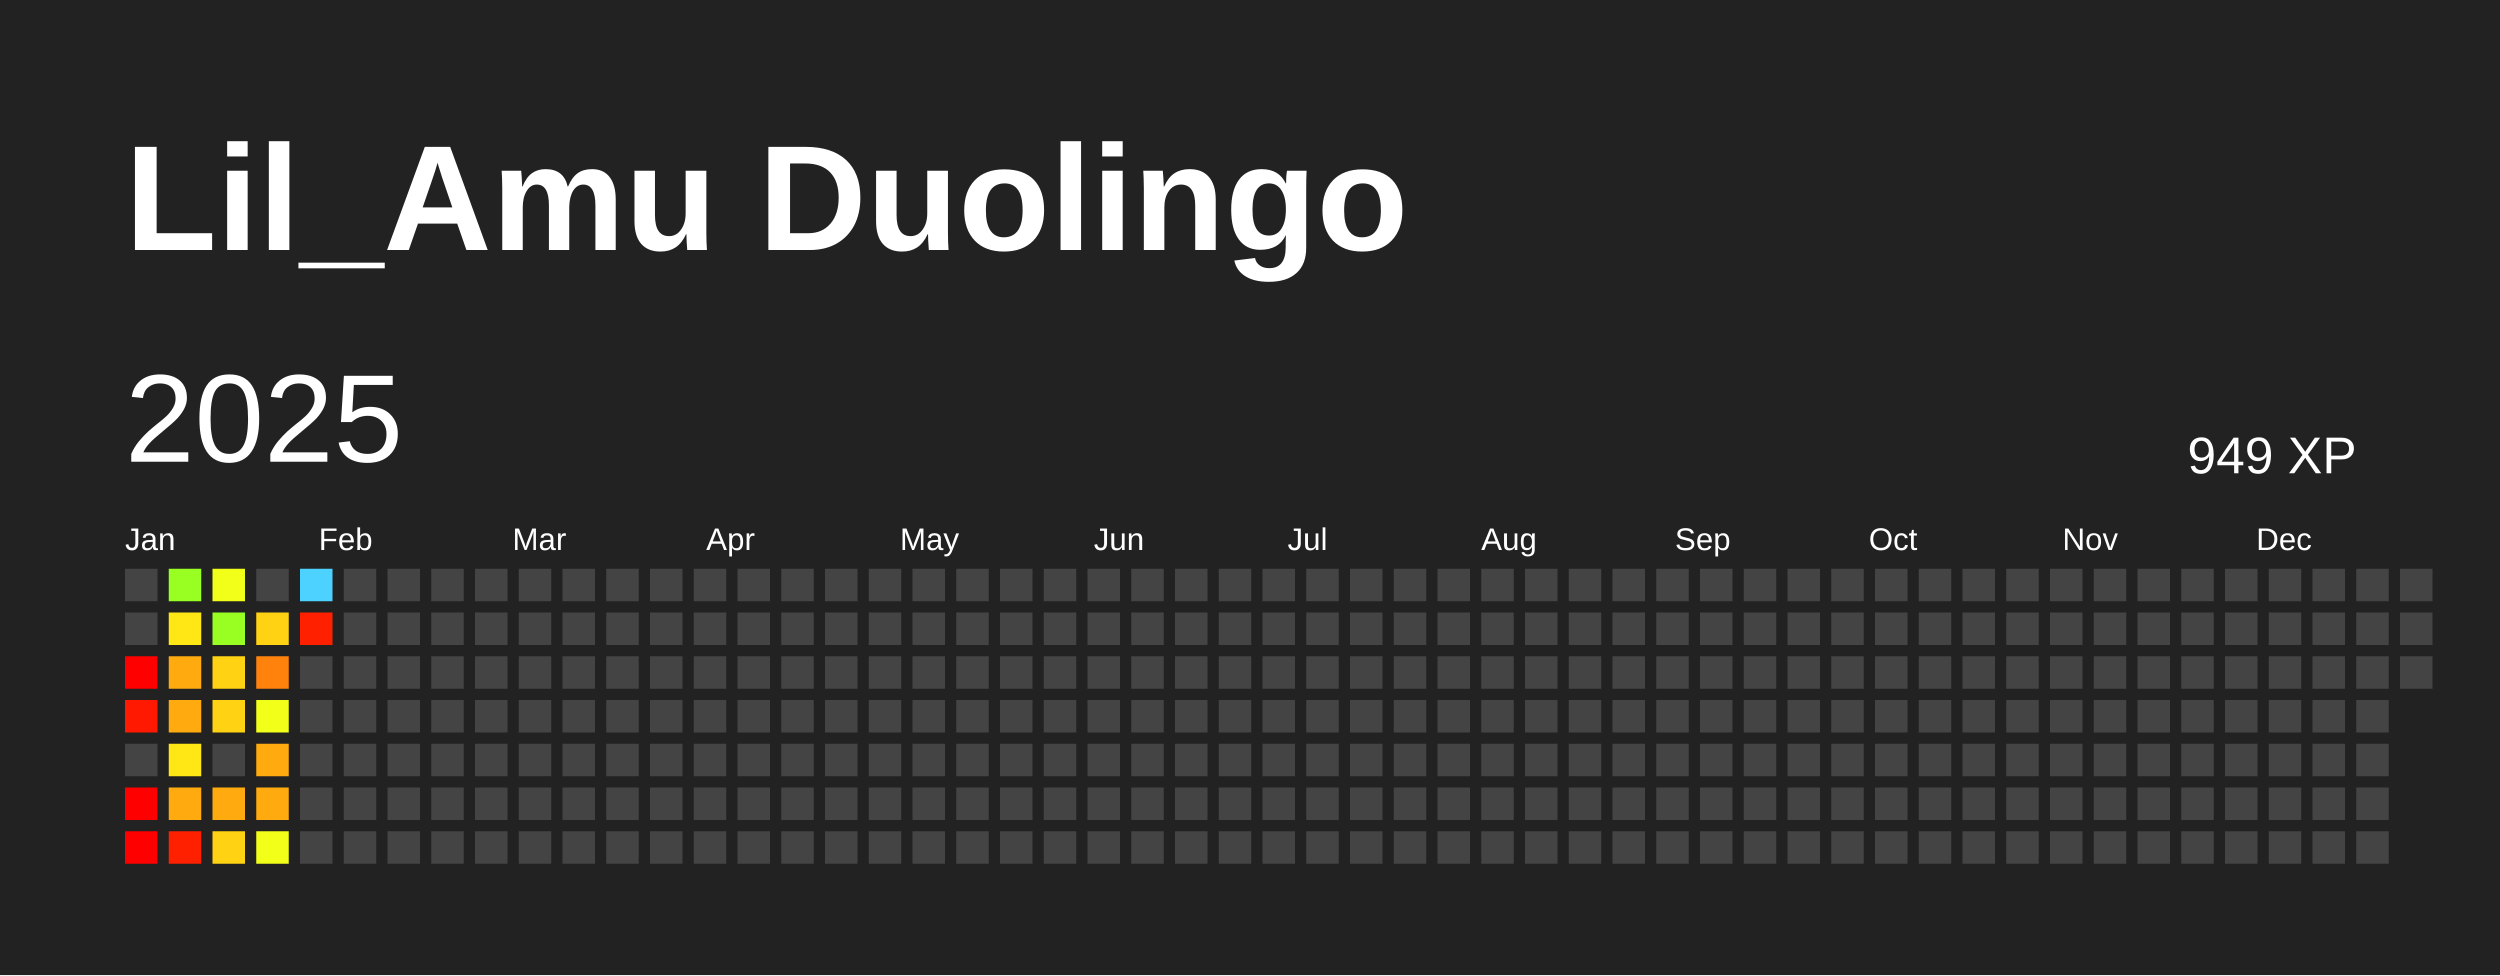
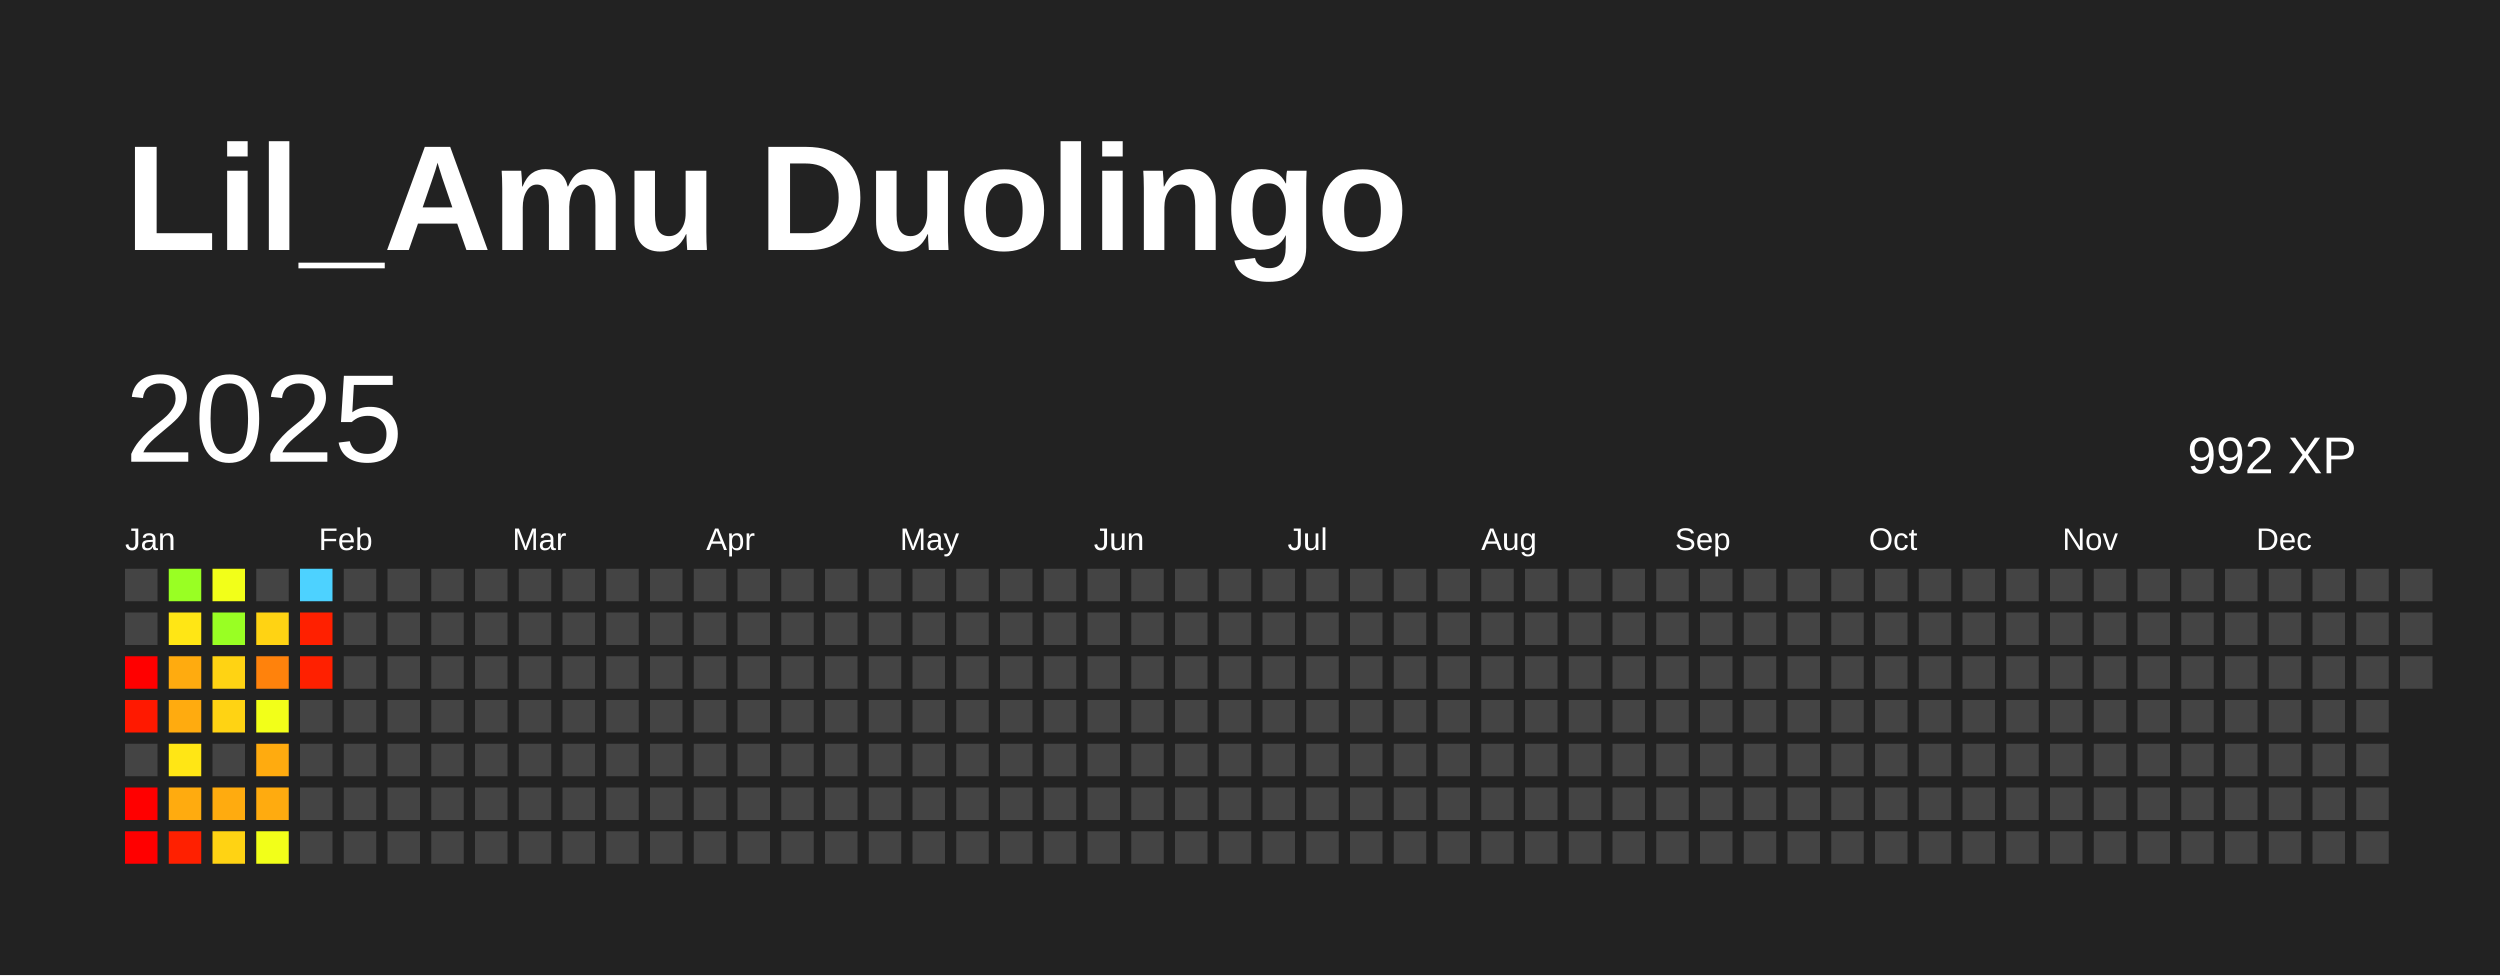
<svg xmlns="http://www.w3.org/2000/svg" baseProfile="full" height="78mm" version="1.1" viewBox="0,0,200,78" width="200mm">
  <defs />
  <rect fill="#222222" height="78" width="200" x="0" y="0" />
  <text fill="#FFFFFF" style="font-size:12px; font-family:Arial; font-weight:bold;" x="10" y="20">Lil_Amu Duolingo</text>
  <text dominant-baseline="hanging" fill="#FFFFFF" style="font-size:10.0px; font-family:Arial;" x="10" y="30">2025</text>
-   <text dominant-baseline="hanging" fill="#FFFFFF" style="font-size:4.125px; font-family:Arial;" x="175" y="35">949 XP</text>
+   <text dominant-baseline="hanging" fill="#FFFFFF" style="font-size:4.125px; font-family:Arial;" x="175" y="35">992 XP</text>
  <text fill="#FFFFFF" style="font-size:2.5px; font-family:Arial" x="10.0" y="44">Jan</text>
  <text fill="#FFFFFF" style="font-size:2.5px; font-family:Arial" x="25.5" y="44">Feb</text>
  <text fill="#FFFFFF" style="font-size:2.5px; font-family:Arial" x="41.0" y="44">Mar</text>
  <text fill="#FFFFFF" style="font-size:2.5px; font-family:Arial" x="56.5" y="44">Apr</text>
  <text fill="#FFFFFF" style="font-size:2.5px; font-family:Arial" x="72.0" y="44">May</text>
  <text fill="#FFFFFF" style="font-size:2.5px; font-family:Arial" x="87.5" y="44">Jun</text>
  <text fill="#FFFFFF" style="font-size:2.5px; font-family:Arial" x="103.0" y="44">Jul</text>
  <text fill="#FFFFFF" style="font-size:2.5px; font-family:Arial" x="118.5" y="44">Aug</text>
  <text fill="#FFFFFF" style="font-size:2.5px; font-family:Arial" x="134.0" y="44">Sep</text>
  <text fill="#FFFFFF" style="font-size:2.5px; font-family:Arial" x="149.5" y="44">Oct</text>
  <text fill="#FFFFFF" style="font-size:2.5px; font-family:Arial" x="165.0" y="44">Nov</text>
  <text fill="#FFFFFF" style="font-size:2.5px; font-family:Arial" x="180.5" y="44">Dec</text>
  <rect fill="#444444" height="2.6" width="2.6" x="10.0" y="45.5" />
  <rect fill="#444444" height="2.6" width="2.6" x="10.0" y="49.0" />
  <rect fill="red" height="2.6" width="2.6" x="10.0" y="52.5" />
  <rect fill="#ff1900" height="2.6" width="2.6" x="10.0" y="56.0" />
  <rect fill="#444444" height="2.6" width="2.6" x="10.0" y="59.5" />
  <rect fill="red" height="2.6" width="2.6" x="10.0" y="63.0" />
  <rect fill="red" height="2.6" width="2.6" x="10.0" y="66.5" />
  <rect fill="#99ff23" height="2.6" width="2.6" x="13.5" y="45.5" />
  <rect fill="#ffe615" height="2.6" width="2.6" x="13.5" y="49.0" />
  <rect fill="#ffab0f" height="2.6" width="2.6" x="13.5" y="52.5" />
  <rect fill="#ffab0f" height="2.6" width="2.6" x="13.5" y="56.0" />
  <rect fill="#ffe615" height="2.6" width="2.6" x="13.5" y="59.5" />
  <rect fill="#ffab0f" height="2.6" width="2.6" x="13.5" y="63.0" />
  <rect fill="#ff2000" height="2.6" width="2.6" x="13.5" y="66.5" />
  <rect fill="#f2ff19" height="2.6" width="2.6" x="17.0" y="45.5" />
  <rect fill="#99ff23" height="2.6" width="2.6" x="17.0" y="49.0" />
  <rect fill="#ffd313" height="2.6" width="2.6" x="17.0" y="52.5" />
  <rect fill="#ffd313" height="2.6" width="2.6" x="17.0" y="56.0" />
  <rect fill="#444444" height="2.6" width="2.6" x="17.0" y="59.5" />
  <rect fill="#ffab0f" height="2.6" width="2.6" x="17.0" y="63.0" />
  <rect fill="#ffd313" height="2.6" width="2.6" x="17.0" y="66.5" />
  <rect fill="#444444" height="2.6" width="2.6" x="20.5" y="45.5" />
  <rect fill="#ffd313" height="2.6" width="2.6" x="20.5" y="49.0" />
  <rect fill="#ff820c" height="2.6" width="2.6" x="20.5" y="52.5" />
  <rect fill="#f2ff19" height="2.6" width="2.6" x="20.5" y="56.0" />
  <rect fill="#ffab0f" height="2.6" width="2.6" x="20.5" y="59.5" />
  <rect fill="#ffab0f" height="2.6" width="2.6" x="20.5" y="63.0" />
  <rect fill="#f2ff19" height="2.6" width="2.6" x="20.5" y="66.5" />
  <rect fill="#4dd2ff" height="2.6" width="2.6" x="24.0" y="45.5" />
  <rect fill="#ff2000" height="2.6" width="2.6" x="24.0" y="49.0" />
-   <rect fill="#444444" height="2.6" width="2.6" x="24.0" y="52.5" />
+   <rect fill="#ff2000" height="2.6" width="2.6" x="24.0" y="52.5" />
  <rect fill="#444444" height="2.6" width="2.6" x="24.0" y="56.0" />
  <rect fill="#444444" height="2.6" width="2.6" x="24.0" y="59.5" />
  <rect fill="#444444" height="2.6" width="2.6" x="24.0" y="63.0" />
  <rect fill="#444444" height="2.6" width="2.6" x="24.0" y="66.5" />
  <rect fill="#444444" height="2.6" width="2.6" x="27.5" y="45.5" />
  <rect fill="#444444" height="2.6" width="2.6" x="27.5" y="49.0" />
  <rect fill="#444444" height="2.6" width="2.6" x="27.5" y="52.5" />
  <rect fill="#444444" height="2.6" width="2.6" x="27.5" y="56.0" />
  <rect fill="#444444" height="2.6" width="2.6" x="27.5" y="59.5" />
  <rect fill="#444444" height="2.6" width="2.6" x="27.5" y="63.0" />
  <rect fill="#444444" height="2.6" width="2.6" x="27.5" y="66.5" />
  <rect fill="#444444" height="2.6" width="2.6" x="31.0" y="45.5" />
  <rect fill="#444444" height="2.6" width="2.6" x="31.0" y="49.0" />
  <rect fill="#444444" height="2.6" width="2.6" x="31.0" y="52.5" />
  <rect fill="#444444" height="2.6" width="2.6" x="31.0" y="56.0" />
  <rect fill="#444444" height="2.6" width="2.6" x="31.0" y="59.5" />
  <rect fill="#444444" height="2.6" width="2.6" x="31.0" y="63.0" />
  <rect fill="#444444" height="2.6" width="2.6" x="31.0" y="66.5" />
  <rect fill="#444444" height="2.6" width="2.6" x="34.5" y="45.5" />
  <rect fill="#444444" height="2.6" width="2.6" x="34.5" y="49.0" />
  <rect fill="#444444" height="2.6" width="2.6" x="34.5" y="52.5" />
  <rect fill="#444444" height="2.6" width="2.6" x="34.5" y="56.0" />
  <rect fill="#444444" height="2.6" width="2.6" x="34.5" y="59.5" />
  <rect fill="#444444" height="2.6" width="2.6" x="34.5" y="63.0" />
  <rect fill="#444444" height="2.6" width="2.6" x="34.5" y="66.5" />
  <rect fill="#444444" height="2.6" width="2.6" x="38.0" y="45.5" />
  <rect fill="#444444" height="2.6" width="2.6" x="38.0" y="49.0" />
  <rect fill="#444444" height="2.6" width="2.6" x="38.0" y="52.5" />
  <rect fill="#444444" height="2.6" width="2.6" x="38.0" y="56.0" />
  <rect fill="#444444" height="2.6" width="2.6" x="38.0" y="59.5" />
  <rect fill="#444444" height="2.6" width="2.6" x="38.0" y="63.0" />
  <rect fill="#444444" height="2.6" width="2.6" x="38.0" y="66.5" />
  <rect fill="#444444" height="2.6" width="2.6" x="41.5" y="45.5" />
  <rect fill="#444444" height="2.6" width="2.6" x="41.5" y="49.0" />
  <rect fill="#444444" height="2.6" width="2.6" x="41.5" y="52.5" />
  <rect fill="#444444" height="2.6" width="2.6" x="41.5" y="56.0" />
  <rect fill="#444444" height="2.6" width="2.6" x="41.5" y="59.5" />
  <rect fill="#444444" height="2.6" width="2.6" x="41.5" y="63.0" />
  <rect fill="#444444" height="2.6" width="2.6" x="41.5" y="66.5" />
  <rect fill="#444444" height="2.6" width="2.6" x="45.0" y="45.5" />
  <rect fill="#444444" height="2.6" width="2.6" x="45.0" y="49.0" />
  <rect fill="#444444" height="2.6" width="2.6" x="45.0" y="52.5" />
  <rect fill="#444444" height="2.6" width="2.6" x="45.0" y="56.0" />
  <rect fill="#444444" height="2.6" width="2.6" x="45.0" y="59.5" />
  <rect fill="#444444" height="2.6" width="2.6" x="45.0" y="63.0" />
  <rect fill="#444444" height="2.6" width="2.6" x="45.0" y="66.5" />
  <rect fill="#444444" height="2.6" width="2.6" x="48.5" y="45.5" />
  <rect fill="#444444" height="2.6" width="2.6" x="48.5" y="49.0" />
  <rect fill="#444444" height="2.6" width="2.6" x="48.5" y="52.5" />
  <rect fill="#444444" height="2.6" width="2.6" x="48.5" y="56.0" />
  <rect fill="#444444" height="2.6" width="2.6" x="48.5" y="59.5" />
  <rect fill="#444444" height="2.6" width="2.6" x="48.5" y="63.0" />
  <rect fill="#444444" height="2.6" width="2.6" x="48.5" y="66.5" />
  <rect fill="#444444" height="2.6" width="2.6" x="52.0" y="45.5" />
  <rect fill="#444444" height="2.6" width="2.6" x="52.0" y="49.0" />
  <rect fill="#444444" height="2.6" width="2.6" x="52.0" y="52.5" />
  <rect fill="#444444" height="2.6" width="2.6" x="52.0" y="56.0" />
  <rect fill="#444444" height="2.6" width="2.6" x="52.0" y="59.5" />
  <rect fill="#444444" height="2.6" width="2.6" x="52.0" y="63.0" />
  <rect fill="#444444" height="2.6" width="2.6" x="52.0" y="66.5" />
  <rect fill="#444444" height="2.6" width="2.6" x="55.5" y="45.5" />
  <rect fill="#444444" height="2.6" width="2.6" x="55.5" y="49.0" />
  <rect fill="#444444" height="2.6" width="2.6" x="55.5" y="52.5" />
  <rect fill="#444444" height="2.6" width="2.6" x="55.5" y="56.0" />
  <rect fill="#444444" height="2.6" width="2.6" x="55.5" y="59.5" />
  <rect fill="#444444" height="2.6" width="2.6" x="55.5" y="63.0" />
  <rect fill="#444444" height="2.6" width="2.6" x="55.5" y="66.5" />
  <rect fill="#444444" height="2.6" width="2.6" x="59.0" y="45.5" />
  <rect fill="#444444" height="2.6" width="2.6" x="59.0" y="49.0" />
  <rect fill="#444444" height="2.6" width="2.6" x="59.0" y="52.5" />
  <rect fill="#444444" height="2.6" width="2.6" x="59.0" y="56.0" />
  <rect fill="#444444" height="2.6" width="2.6" x="59.0" y="59.5" />
  <rect fill="#444444" height="2.6" width="2.6" x="59.0" y="63.0" />
  <rect fill="#444444" height="2.6" width="2.6" x="59.0" y="66.5" />
  <rect fill="#444444" height="2.6" width="2.6" x="62.5" y="45.5" />
  <rect fill="#444444" height="2.6" width="2.6" x="62.5" y="49.0" />
  <rect fill="#444444" height="2.6" width="2.6" x="62.5" y="52.5" />
  <rect fill="#444444" height="2.6" width="2.6" x="62.5" y="56.0" />
  <rect fill="#444444" height="2.6" width="2.6" x="62.5" y="59.5" />
  <rect fill="#444444" height="2.6" width="2.6" x="62.5" y="63.0" />
  <rect fill="#444444" height="2.6" width="2.6" x="62.5" y="66.5" />
  <rect fill="#444444" height="2.6" width="2.6" x="66.0" y="45.5" />
  <rect fill="#444444" height="2.6" width="2.6" x="66.0" y="49.0" />
  <rect fill="#444444" height="2.6" width="2.6" x="66.0" y="52.5" />
  <rect fill="#444444" height="2.6" width="2.6" x="66.0" y="56.0" />
  <rect fill="#444444" height="2.6" width="2.6" x="66.0" y="59.5" />
  <rect fill="#444444" height="2.6" width="2.6" x="66.0" y="63.0" />
  <rect fill="#444444" height="2.6" width="2.6" x="66.0" y="66.5" />
  <rect fill="#444444" height="2.6" width="2.6" x="69.5" y="45.5" />
  <rect fill="#444444" height="2.6" width="2.6" x="69.5" y="49.0" />
  <rect fill="#444444" height="2.6" width="2.6" x="69.5" y="52.5" />
  <rect fill="#444444" height="2.6" width="2.6" x="69.5" y="56.0" />
  <rect fill="#444444" height="2.6" width="2.6" x="69.5" y="59.5" />
  <rect fill="#444444" height="2.6" width="2.6" x="69.5" y="63.0" />
  <rect fill="#444444" height="2.6" width="2.6" x="69.5" y="66.5" />
  <rect fill="#444444" height="2.6" width="2.6" x="73.0" y="45.5" />
  <rect fill="#444444" height="2.6" width="2.6" x="73.0" y="49.0" />
  <rect fill="#444444" height="2.6" width="2.6" x="73.0" y="52.5" />
  <rect fill="#444444" height="2.6" width="2.6" x="73.0" y="56.0" />
  <rect fill="#444444" height="2.6" width="2.6" x="73.0" y="59.5" />
  <rect fill="#444444" height="2.6" width="2.6" x="73.0" y="63.0" />
  <rect fill="#444444" height="2.6" width="2.6" x="73.0" y="66.5" />
  <rect fill="#444444" height="2.6" width="2.6" x="76.5" y="45.5" />
  <rect fill="#444444" height="2.6" width="2.6" x="76.5" y="49.0" />
  <rect fill="#444444" height="2.6" width="2.6" x="76.5" y="52.5" />
  <rect fill="#444444" height="2.6" width="2.6" x="76.5" y="56.0" />
  <rect fill="#444444" height="2.6" width="2.6" x="76.5" y="59.5" />
  <rect fill="#444444" height="2.6" width="2.6" x="76.5" y="63.0" />
  <rect fill="#444444" height="2.6" width="2.6" x="76.5" y="66.5" />
  <rect fill="#444444" height="2.6" width="2.6" x="80.0" y="45.5" />
  <rect fill="#444444" height="2.6" width="2.6" x="80.0" y="49.0" />
  <rect fill="#444444" height="2.6" width="2.6" x="80.0" y="52.5" />
  <rect fill="#444444" height="2.6" width="2.6" x="80.0" y="56.0" />
  <rect fill="#444444" height="2.6" width="2.6" x="80.0" y="59.5" />
  <rect fill="#444444" height="2.6" width="2.6" x="80.0" y="63.0" />
  <rect fill="#444444" height="2.6" width="2.6" x="80.0" y="66.5" />
  <rect fill="#444444" height="2.6" width="2.6" x="83.5" y="45.5" />
  <rect fill="#444444" height="2.6" width="2.6" x="83.5" y="49.0" />
  <rect fill="#444444" height="2.6" width="2.6" x="83.5" y="52.5" />
  <rect fill="#444444" height="2.6" width="2.6" x="83.5" y="56.0" />
  <rect fill="#444444" height="2.6" width="2.6" x="83.5" y="59.5" />
  <rect fill="#444444" height="2.6" width="2.6" x="83.5" y="63.0" />
  <rect fill="#444444" height="2.6" width="2.6" x="83.5" y="66.5" />
  <rect fill="#444444" height="2.6" width="2.6" x="87.0" y="45.5" />
  <rect fill="#444444" height="2.6" width="2.6" x="87.0" y="49.0" />
  <rect fill="#444444" height="2.6" width="2.6" x="87.0" y="52.5" />
  <rect fill="#444444" height="2.6" width="2.6" x="87.0" y="56.0" />
  <rect fill="#444444" height="2.6" width="2.6" x="87.0" y="59.5" />
  <rect fill="#444444" height="2.6" width="2.6" x="87.0" y="63.0" />
  <rect fill="#444444" height="2.6" width="2.6" x="87.0" y="66.5" />
  <rect fill="#444444" height="2.6" width="2.6" x="90.5" y="45.5" />
  <rect fill="#444444" height="2.6" width="2.6" x="90.5" y="49.0" />
  <rect fill="#444444" height="2.6" width="2.6" x="90.5" y="52.5" />
  <rect fill="#444444" height="2.6" width="2.6" x="90.5" y="56.0" />
  <rect fill="#444444" height="2.6" width="2.6" x="90.5" y="59.5" />
  <rect fill="#444444" height="2.6" width="2.6" x="90.5" y="63.0" />
  <rect fill="#444444" height="2.6" width="2.6" x="90.5" y="66.5" />
  <rect fill="#444444" height="2.6" width="2.6" x="94.0" y="45.5" />
  <rect fill="#444444" height="2.6" width="2.6" x="94.0" y="49.0" />
  <rect fill="#444444" height="2.6" width="2.6" x="94.0" y="52.5" />
  <rect fill="#444444" height="2.6" width="2.6" x="94.0" y="56.0" />
  <rect fill="#444444" height="2.6" width="2.6" x="94.0" y="59.5" />
  <rect fill="#444444" height="2.6" width="2.6" x="94.0" y="63.0" />
  <rect fill="#444444" height="2.6" width="2.6" x="94.0" y="66.5" />
  <rect fill="#444444" height="2.6" width="2.6" x="97.5" y="45.5" />
  <rect fill="#444444" height="2.6" width="2.6" x="97.5" y="49.0" />
  <rect fill="#444444" height="2.6" width="2.6" x="97.5" y="52.5" />
  <rect fill="#444444" height="2.6" width="2.6" x="97.5" y="56.0" />
  <rect fill="#444444" height="2.6" width="2.6" x="97.5" y="59.5" />
  <rect fill="#444444" height="2.6" width="2.6" x="97.5" y="63.0" />
  <rect fill="#444444" height="2.6" width="2.6" x="97.5" y="66.5" />
  <rect fill="#444444" height="2.6" width="2.6" x="101.0" y="45.5" />
  <rect fill="#444444" height="2.6" width="2.6" x="101.0" y="49.0" />
  <rect fill="#444444" height="2.6" width="2.6" x="101.0" y="52.5" />
  <rect fill="#444444" height="2.6" width="2.6" x="101.0" y="56.0" />
  <rect fill="#444444" height="2.6" width="2.6" x="101.0" y="59.5" />
  <rect fill="#444444" height="2.6" width="2.6" x="101.0" y="63.0" />
  <rect fill="#444444" height="2.6" width="2.6" x="101.0" y="66.5" />
  <rect fill="#444444" height="2.6" width="2.6" x="104.5" y="45.5" />
  <rect fill="#444444" height="2.6" width="2.6" x="104.5" y="49.0" />
  <rect fill="#444444" height="2.6" width="2.6" x="104.5" y="52.5" />
  <rect fill="#444444" height="2.6" width="2.6" x="104.5" y="56.0" />
  <rect fill="#444444" height="2.6" width="2.6" x="104.5" y="59.5" />
  <rect fill="#444444" height="2.6" width="2.6" x="104.5" y="63.0" />
  <rect fill="#444444" height="2.6" width="2.6" x="104.5" y="66.5" />
  <rect fill="#444444" height="2.6" width="2.6" x="108.0" y="45.5" />
  <rect fill="#444444" height="2.6" width="2.6" x="108.0" y="49.0" />
  <rect fill="#444444" height="2.6" width="2.6" x="108.0" y="52.5" />
  <rect fill="#444444" height="2.6" width="2.6" x="108.0" y="56.0" />
  <rect fill="#444444" height="2.6" width="2.6" x="108.0" y="59.5" />
  <rect fill="#444444" height="2.6" width="2.6" x="108.0" y="63.0" />
  <rect fill="#444444" height="2.6" width="2.6" x="108.0" y="66.5" />
  <rect fill="#444444" height="2.6" width="2.6" x="111.5" y="45.5" />
  <rect fill="#444444" height="2.6" width="2.6" x="111.5" y="49.0" />
  <rect fill="#444444" height="2.6" width="2.6" x="111.5" y="52.5" />
  <rect fill="#444444" height="2.6" width="2.6" x="111.5" y="56.0" />
  <rect fill="#444444" height="2.6" width="2.6" x="111.5" y="59.5" />
  <rect fill="#444444" height="2.6" width="2.6" x="111.5" y="63.0" />
  <rect fill="#444444" height="2.6" width="2.6" x="111.5" y="66.5" />
  <rect fill="#444444" height="2.6" width="2.6" x="115.0" y="45.5" />
  <rect fill="#444444" height="2.6" width="2.6" x="115.0" y="49.0" />
  <rect fill="#444444" height="2.6" width="2.6" x="115.0" y="52.5" />
  <rect fill="#444444" height="2.6" width="2.6" x="115.0" y="56.0" />
  <rect fill="#444444" height="2.6" width="2.6" x="115.0" y="59.5" />
  <rect fill="#444444" height="2.6" width="2.6" x="115.0" y="63.0" />
  <rect fill="#444444" height="2.6" width="2.6" x="115.0" y="66.5" />
  <rect fill="#444444" height="2.6" width="2.6" x="118.5" y="45.5" />
  <rect fill="#444444" height="2.6" width="2.6" x="118.5" y="49.0" />
  <rect fill="#444444" height="2.6" width="2.6" x="118.5" y="52.5" />
  <rect fill="#444444" height="2.6" width="2.6" x="118.5" y="56.0" />
  <rect fill="#444444" height="2.6" width="2.6" x="118.5" y="59.5" />
  <rect fill="#444444" height="2.6" width="2.6" x="118.5" y="63.0" />
  <rect fill="#444444" height="2.6" width="2.6" x="118.5" y="66.5" />
  <rect fill="#444444" height="2.6" width="2.6" x="122.0" y="45.5" />
  <rect fill="#444444" height="2.6" width="2.6" x="122.0" y="49.0" />
  <rect fill="#444444" height="2.6" width="2.6" x="122.0" y="52.5" />
  <rect fill="#444444" height="2.6" width="2.6" x="122.0" y="56.0" />
  <rect fill="#444444" height="2.6" width="2.6" x="122.0" y="59.5" />
  <rect fill="#444444" height="2.6" width="2.6" x="122.0" y="63.0" />
  <rect fill="#444444" height="2.6" width="2.6" x="122.0" y="66.5" />
  <rect fill="#444444" height="2.6" width="2.6" x="125.5" y="45.5" />
  <rect fill="#444444" height="2.6" width="2.6" x="125.5" y="49.0" />
  <rect fill="#444444" height="2.6" width="2.6" x="125.5" y="52.5" />
  <rect fill="#444444" height="2.6" width="2.6" x="125.5" y="56.0" />
  <rect fill="#444444" height="2.6" width="2.6" x="125.5" y="59.5" />
  <rect fill="#444444" height="2.6" width="2.6" x="125.5" y="63.0" />
  <rect fill="#444444" height="2.6" width="2.6" x="125.5" y="66.5" />
  <rect fill="#444444" height="2.6" width="2.6" x="129.0" y="45.5" />
  <rect fill="#444444" height="2.6" width="2.6" x="129.0" y="49.0" />
  <rect fill="#444444" height="2.6" width="2.6" x="129.0" y="52.5" />
  <rect fill="#444444" height="2.6" width="2.6" x="129.0" y="56.0" />
  <rect fill="#444444" height="2.6" width="2.6" x="129.0" y="59.5" />
  <rect fill="#444444" height="2.6" width="2.6" x="129.0" y="63.0" />
  <rect fill="#444444" height="2.6" width="2.6" x="129.0" y="66.5" />
  <rect fill="#444444" height="2.6" width="2.6" x="132.5" y="45.5" />
  <rect fill="#444444" height="2.6" width="2.6" x="132.5" y="49.0" />
  <rect fill="#444444" height="2.6" width="2.6" x="132.5" y="52.5" />
  <rect fill="#444444" height="2.6" width="2.6" x="132.5" y="56.0" />
  <rect fill="#444444" height="2.6" width="2.6" x="132.5" y="59.5" />
  <rect fill="#444444" height="2.6" width="2.6" x="132.5" y="63.0" />
  <rect fill="#444444" height="2.6" width="2.6" x="132.5" y="66.5" />
  <rect fill="#444444" height="2.6" width="2.6" x="136.0" y="45.5" />
  <rect fill="#444444" height="2.6" width="2.6" x="136.0" y="49.0" />
  <rect fill="#444444" height="2.6" width="2.6" x="136.0" y="52.5" />
  <rect fill="#444444" height="2.6" width="2.6" x="136.0" y="56.0" />
  <rect fill="#444444" height="2.6" width="2.6" x="136.0" y="59.5" />
  <rect fill="#444444" height="2.6" width="2.6" x="136.0" y="63.0" />
  <rect fill="#444444" height="2.6" width="2.6" x="136.0" y="66.5" />
  <rect fill="#444444" height="2.6" width="2.6" x="139.5" y="45.5" />
  <rect fill="#444444" height="2.6" width="2.6" x="139.5" y="49.0" />
  <rect fill="#444444" height="2.6" width="2.6" x="139.5" y="52.5" />
  <rect fill="#444444" height="2.6" width="2.6" x="139.5" y="56.0" />
  <rect fill="#444444" height="2.6" width="2.6" x="139.5" y="59.5" />
  <rect fill="#444444" height="2.6" width="2.6" x="139.5" y="63.0" />
  <rect fill="#444444" height="2.6" width="2.6" x="139.5" y="66.5" />
  <rect fill="#444444" height="2.6" width="2.6" x="143.0" y="45.5" />
  <rect fill="#444444" height="2.6" width="2.6" x="143.0" y="49.0" />
  <rect fill="#444444" height="2.6" width="2.6" x="143.0" y="52.5" />
  <rect fill="#444444" height="2.6" width="2.6" x="143.0" y="56.0" />
  <rect fill="#444444" height="2.6" width="2.6" x="143.0" y="59.5" />
  <rect fill="#444444" height="2.6" width="2.6" x="143.0" y="63.0" />
  <rect fill="#444444" height="2.6" width="2.6" x="143.0" y="66.5" />
  <rect fill="#444444" height="2.6" width="2.6" x="146.5" y="45.5" />
  <rect fill="#444444" height="2.6" width="2.6" x="146.5" y="49.0" />
  <rect fill="#444444" height="2.6" width="2.6" x="146.5" y="52.5" />
  <rect fill="#444444" height="2.6" width="2.6" x="146.5" y="56.0" />
  <rect fill="#444444" height="2.6" width="2.6" x="146.5" y="59.5" />
  <rect fill="#444444" height="2.6" width="2.6" x="146.5" y="63.0" />
  <rect fill="#444444" height="2.6" width="2.6" x="146.5" y="66.5" />
  <rect fill="#444444" height="2.6" width="2.6" x="150.0" y="45.5" />
  <rect fill="#444444" height="2.6" width="2.6" x="150.0" y="49.0" />
  <rect fill="#444444" height="2.6" width="2.6" x="150.0" y="52.5" />
  <rect fill="#444444" height="2.6" width="2.6" x="150.0" y="56.0" />
  <rect fill="#444444" height="2.6" width="2.6" x="150.0" y="59.5" />
  <rect fill="#444444" height="2.6" width="2.6" x="150.0" y="63.0" />
  <rect fill="#444444" height="2.6" width="2.6" x="150.0" y="66.5" />
  <rect fill="#444444" height="2.6" width="2.6" x="153.5" y="45.5" />
  <rect fill="#444444" height="2.6" width="2.6" x="153.5" y="49.0" />
  <rect fill="#444444" height="2.6" width="2.6" x="153.5" y="52.5" />
  <rect fill="#444444" height="2.6" width="2.6" x="153.5" y="56.0" />
  <rect fill="#444444" height="2.6" width="2.6" x="153.5" y="59.5" />
  <rect fill="#444444" height="2.6" width="2.6" x="153.5" y="63.0" />
  <rect fill="#444444" height="2.6" width="2.6" x="153.5" y="66.5" />
  <rect fill="#444444" height="2.6" width="2.6" x="157.0" y="45.5" />
  <rect fill="#444444" height="2.6" width="2.6" x="157.0" y="49.0" />
  <rect fill="#444444" height="2.6" width="2.6" x="157.0" y="52.5" />
  <rect fill="#444444" height="2.6" width="2.6" x="157.0" y="56.0" />
  <rect fill="#444444" height="2.6" width="2.6" x="157.0" y="59.5" />
  <rect fill="#444444" height="2.6" width="2.6" x="157.0" y="63.0" />
  <rect fill="#444444" height="2.6" width="2.6" x="157.0" y="66.5" />
  <rect fill="#444444" height="2.6" width="2.6" x="160.5" y="45.5" />
  <rect fill="#444444" height="2.6" width="2.6" x="160.5" y="49.0" />
  <rect fill="#444444" height="2.6" width="2.6" x="160.5" y="52.5" />
  <rect fill="#444444" height="2.6" width="2.6" x="160.5" y="56.0" />
  <rect fill="#444444" height="2.6" width="2.6" x="160.5" y="59.5" />
  <rect fill="#444444" height="2.6" width="2.6" x="160.5" y="63.0" />
  <rect fill="#444444" height="2.6" width="2.6" x="160.5" y="66.5" />
  <rect fill="#444444" height="2.6" width="2.6" x="164.0" y="45.5" />
  <rect fill="#444444" height="2.6" width="2.6" x="164.0" y="49.0" />
  <rect fill="#444444" height="2.6" width="2.6" x="164.0" y="52.5" />
  <rect fill="#444444" height="2.6" width="2.6" x="164.0" y="56.0" />
  <rect fill="#444444" height="2.6" width="2.6" x="164.0" y="59.5" />
  <rect fill="#444444" height="2.6" width="2.6" x="164.0" y="63.0" />
  <rect fill="#444444" height="2.6" width="2.6" x="164.0" y="66.5" />
  <rect fill="#444444" height="2.6" width="2.6" x="167.5" y="45.5" />
  <rect fill="#444444" height="2.6" width="2.6" x="167.5" y="49.0" />
  <rect fill="#444444" height="2.6" width="2.6" x="167.5" y="52.5" />
  <rect fill="#444444" height="2.6" width="2.6" x="167.5" y="56.0" />
  <rect fill="#444444" height="2.6" width="2.6" x="167.5" y="59.5" />
  <rect fill="#444444" height="2.6" width="2.6" x="167.5" y="63.0" />
  <rect fill="#444444" height="2.6" width="2.6" x="167.5" y="66.5" />
  <rect fill="#444444" height="2.6" width="2.6" x="171.0" y="45.5" />
  <rect fill="#444444" height="2.6" width="2.6" x="171.0" y="49.0" />
  <rect fill="#444444" height="2.6" width="2.6" x="171.0" y="52.5" />
  <rect fill="#444444" height="2.6" width="2.6" x="171.0" y="56.0" />
  <rect fill="#444444" height="2.6" width="2.6" x="171.0" y="59.5" />
  <rect fill="#444444" height="2.6" width="2.6" x="171.0" y="63.0" />
  <rect fill="#444444" height="2.6" width="2.6" x="171.0" y="66.5" />
  <rect fill="#444444" height="2.6" width="2.6" x="174.5" y="45.5" />
  <rect fill="#444444" height="2.6" width="2.6" x="174.5" y="49.0" />
  <rect fill="#444444" height="2.6" width="2.6" x="174.5" y="52.5" />
  <rect fill="#444444" height="2.6" width="2.6" x="174.5" y="56.0" />
  <rect fill="#444444" height="2.6" width="2.6" x="174.5" y="59.5" />
  <rect fill="#444444" height="2.6" width="2.6" x="174.5" y="63.0" />
  <rect fill="#444444" height="2.6" width="2.6" x="174.5" y="66.5" />
  <rect fill="#444444" height="2.6" width="2.6" x="178.0" y="45.5" />
  <rect fill="#444444" height="2.6" width="2.6" x="178.0" y="49.0" />
  <rect fill="#444444" height="2.6" width="2.6" x="178.0" y="52.5" />
  <rect fill="#444444" height="2.6" width="2.6" x="178.0" y="56.0" />
  <rect fill="#444444" height="2.6" width="2.6" x="178.0" y="59.5" />
  <rect fill="#444444" height="2.6" width="2.6" x="178.0" y="63.0" />
  <rect fill="#444444" height="2.6" width="2.6" x="178.0" y="66.5" />
  <rect fill="#444444" height="2.6" width="2.6" x="181.5" y="45.5" />
  <rect fill="#444444" height="2.6" width="2.6" x="181.5" y="49.0" />
  <rect fill="#444444" height="2.6" width="2.6" x="181.5" y="52.5" />
  <rect fill="#444444" height="2.6" width="2.6" x="181.5" y="56.0" />
  <rect fill="#444444" height="2.6" width="2.6" x="181.5" y="59.5" />
  <rect fill="#444444" height="2.6" width="2.6" x="181.5" y="63.0" />
  <rect fill="#444444" height="2.6" width="2.6" x="181.5" y="66.5" />
  <rect fill="#444444" height="2.6" width="2.6" x="185.0" y="45.5" />
  <rect fill="#444444" height="2.6" width="2.6" x="185.0" y="49.0" />
  <rect fill="#444444" height="2.6" width="2.6" x="185.0" y="52.5" />
  <rect fill="#444444" height="2.6" width="2.6" x="185.0" y="56.0" />
  <rect fill="#444444" height="2.6" width="2.6" x="185.0" y="59.5" />
  <rect fill="#444444" height="2.6" width="2.6" x="185.0" y="63.0" />
  <rect fill="#444444" height="2.6" width="2.6" x="185.0" y="66.5" />
  <rect fill="#444444" height="2.6" width="2.6" x="188.5" y="45.5" />
  <rect fill="#444444" height="2.6" width="2.6" x="188.5" y="49.0" />
  <rect fill="#444444" height="2.6" width="2.6" x="188.5" y="52.5" />
  <rect fill="#444444" height="2.6" width="2.6" x="188.5" y="56.0" />
  <rect fill="#444444" height="2.6" width="2.6" x="188.5" y="59.5" />
  <rect fill="#444444" height="2.6" width="2.6" x="188.5" y="63.0" />
  <rect fill="#444444" height="2.6" width="2.6" x="188.5" y="66.5" />
  <rect fill="#444444" height="2.6" width="2.6" x="192.0" y="45.5" />
  <rect fill="#444444" height="2.6" width="2.6" x="192.0" y="49.0" />
  <rect fill="#444444" height="2.6" width="2.6" x="192.0" y="52.5" />
</svg>
